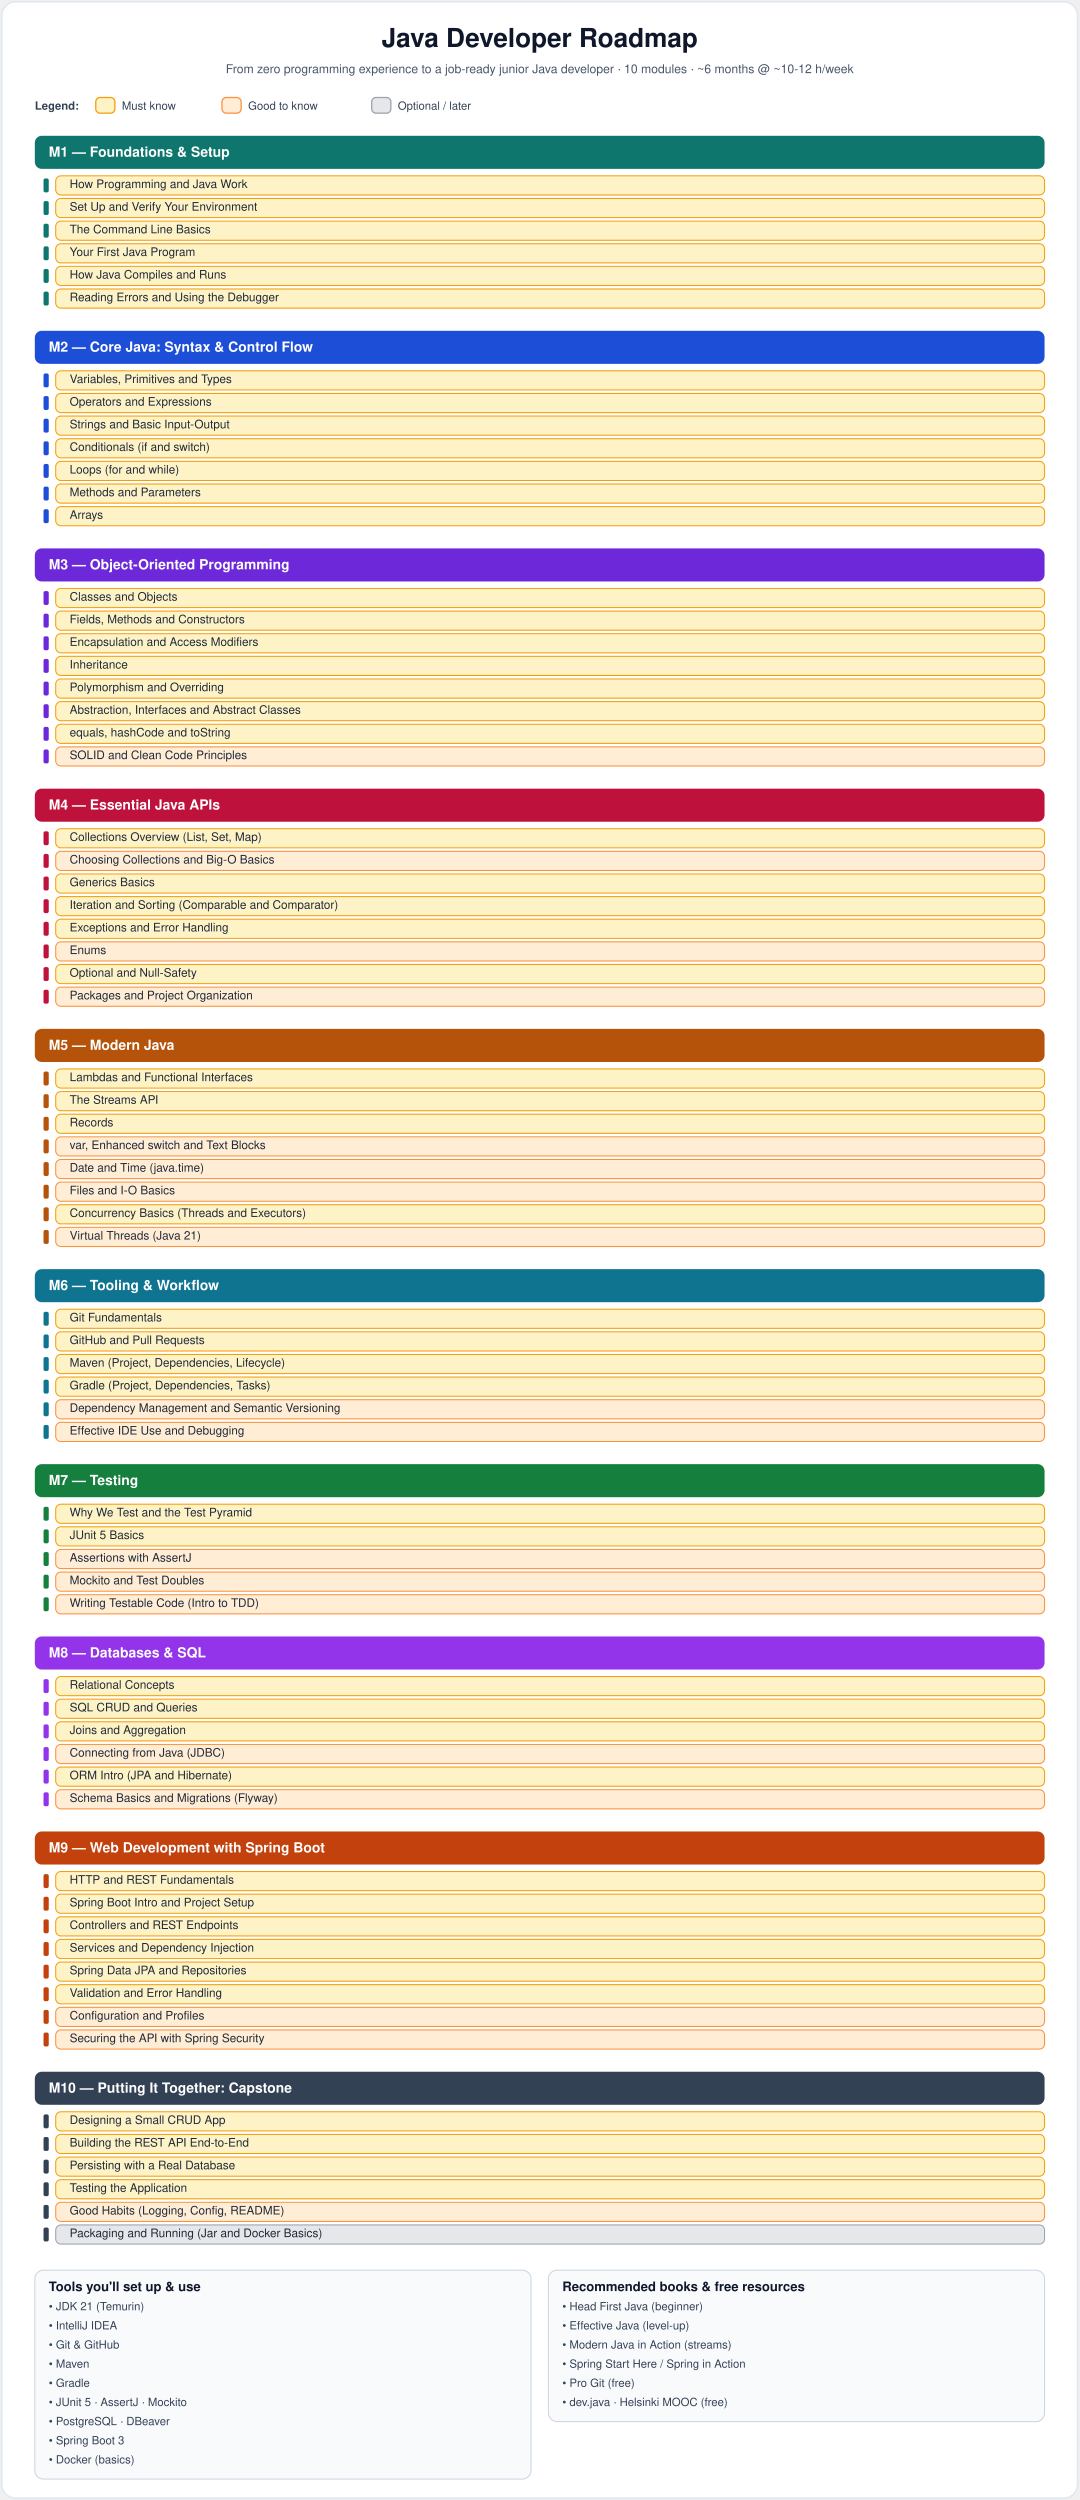
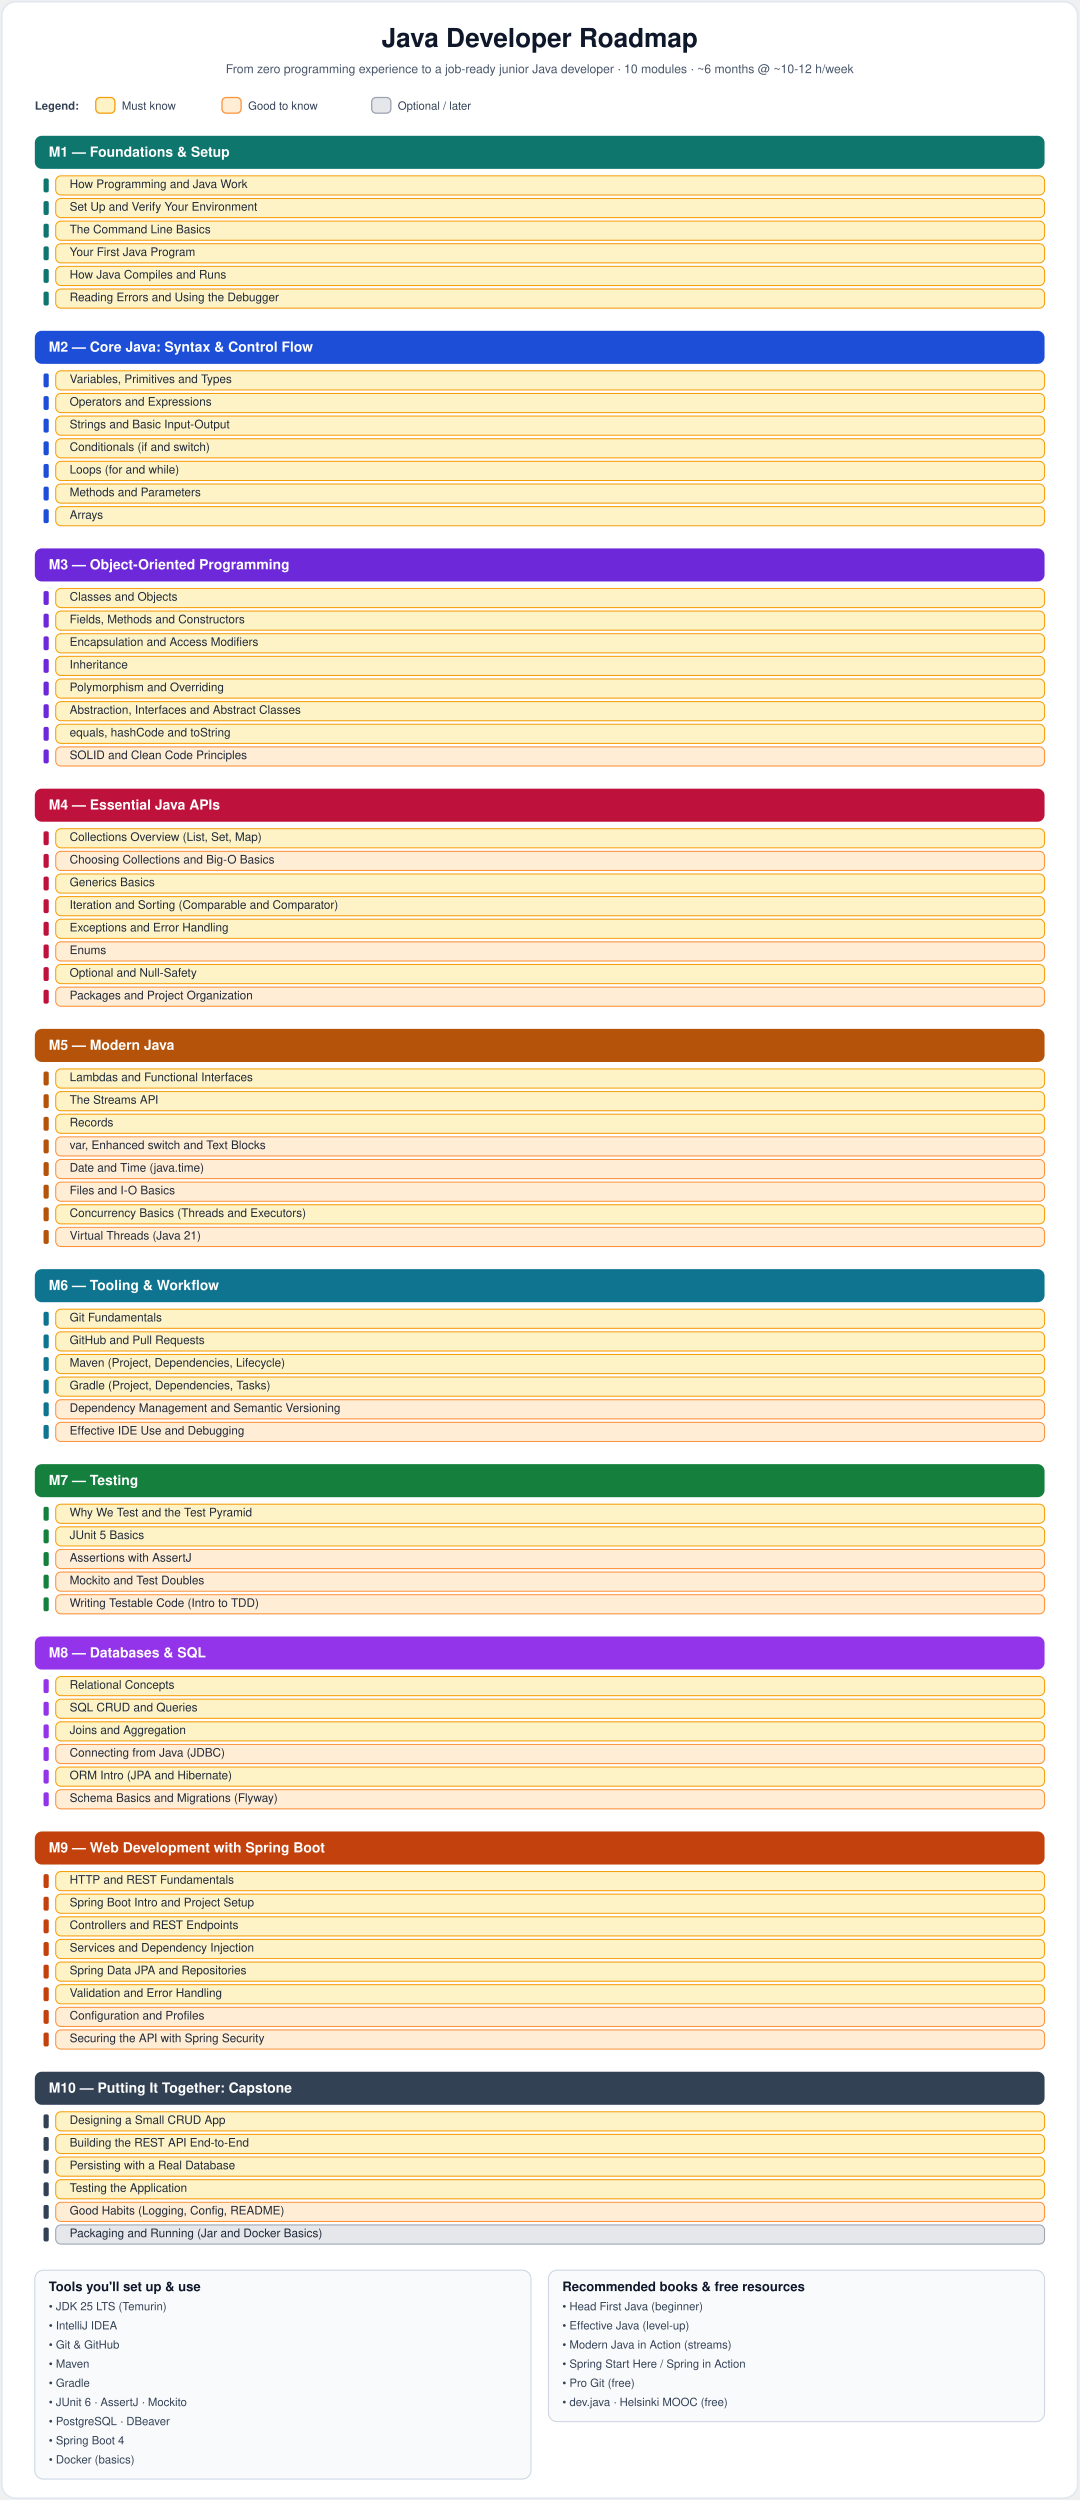
<svg xmlns="http://www.w3.org/2000/svg" viewBox="0 0 1240 2872" font-family="Segoe UI, Helvetica, Arial, sans-serif">
  <rect x="2" y="2" width="1236" height="2868" rx="16" fill="#ffffff" stroke="#e2e8f0" stroke-width="2" />
  <text x="620.0" y="54" text-anchor="middle" font-size="30" font-weight="700" fill="#0f172a" font-family="Segoe UI, Helvetica, Arial, sans-serif">Java Developer Roadmap</text>
  <text x="620.0" y="84" text-anchor="middle" font-size="14" fill="#475569" font-family="Segoe UI, Helvetica, Arial, sans-serif">From zero programming experience to a job-ready junior Java developer  ·  10 modules  ·  ~6 months @ ~10-12 h/week</text>
  <text x="40" y="126" font-size="13" font-weight="700" fill="#334155" font-family="Segoe UI, Helvetica, Arial, sans-serif">Legend:</text>
  <rect x="110" y="112" width="22" height="18" rx="5" fill="#fef3c7" stroke="#f59e0b" stroke-width="1.5" />
  <text x="140" y="126" font-size="13" fill="#334155" font-family="Segoe UI, Helvetica, Arial, sans-serif">Must know</text>
  <rect x="255" y="112" width="22" height="18" rx="5" fill="#ffedd5" stroke="#fb923c" stroke-width="1.5" />
  <text x="285" y="126" font-size="13" fill="#334155" font-family="Segoe UI, Helvetica, Arial, sans-serif">Good to know</text>
  <rect x="427" y="112" width="22" height="18" rx="5" fill="#e5e7eb" stroke="#9ca3af" stroke-width="1.5" />
  <text x="457" y="126" font-size="13" fill="#334155" font-family="Segoe UI, Helvetica, Arial, sans-serif">Optional / later</text>
  <rect x="40" y="156" width="1160" height="38" rx="8" fill="#0f766e" />
  <text x="56" y="180.0" font-size="16" font-weight="700" fill="#ffffff" font-family="Segoe UI, Helvetica, Arial, sans-serif">M1  —  Foundations &amp; Setup</text>
  <rect x="64" y="202" width="1136" height="22" rx="6" fill="#fef3c7" stroke="#f59e0b" stroke-width="1.2" />
  <text x="80" y="216.0" font-size="13.5" fill="#1f2937" font-family="Segoe UI, Helvetica, Arial, sans-serif">How Programming and Java Work</text>
  <rect x="50" y="205" width="6" height="16" rx="2" fill="#0f766e" />
  <rect x="64" y="228" width="1136" height="22" rx="6" fill="#fef3c7" stroke="#f59e0b" stroke-width="1.2" />
  <text x="80" y="242.0" font-size="13.5" fill="#1f2937" font-family="Segoe UI, Helvetica, Arial, sans-serif">Set Up and Verify Your Environment</text>
  <rect x="50" y="231" width="6" height="16" rx="2" fill="#0f766e" />
  <rect x="64" y="254" width="1136" height="22" rx="6" fill="#fef3c7" stroke="#f59e0b" stroke-width="1.2" />
  <text x="80" y="268.0" font-size="13.5" fill="#1f2937" font-family="Segoe UI, Helvetica, Arial, sans-serif">The Command Line Basics</text>
  <rect x="50" y="257" width="6" height="16" rx="2" fill="#0f766e" />
  <rect x="64" y="280" width="1136" height="22" rx="6" fill="#fef3c7" stroke="#f59e0b" stroke-width="1.2" />
  <text x="80" y="294.0" font-size="13.5" fill="#1f2937" font-family="Segoe UI, Helvetica, Arial, sans-serif">Your First Java Program</text>
  <rect x="50" y="283" width="6" height="16" rx="2" fill="#0f766e" />
  <rect x="64" y="306" width="1136" height="22" rx="6" fill="#fef3c7" stroke="#f59e0b" stroke-width="1.2" />
  <text x="80" y="320.0" font-size="13.5" fill="#1f2937" font-family="Segoe UI, Helvetica, Arial, sans-serif">How Java Compiles and Runs</text>
  <rect x="50" y="309" width="6" height="16" rx="2" fill="#0f766e" />
  <rect x="64" y="332" width="1136" height="22" rx="6" fill="#fef3c7" stroke="#f59e0b" stroke-width="1.2" />
  <text x="80" y="346.0" font-size="13.5" fill="#1f2937" font-family="Segoe UI, Helvetica, Arial, sans-serif">Reading Errors and Using the Debugger</text>
  <rect x="50" y="335" width="6" height="16" rx="2" fill="#0f766e" />
  <rect x="40" y="380" width="1160" height="38" rx="8" fill="#1d4ed8" />
  <text x="56" y="404.0" font-size="16" font-weight="700" fill="#ffffff" font-family="Segoe UI, Helvetica, Arial, sans-serif">M2  —  Core Java: Syntax &amp; Control Flow</text>
  <rect x="64" y="426" width="1136" height="22" rx="6" fill="#fef3c7" stroke="#f59e0b" stroke-width="1.2" />
  <text x="80" y="440.0" font-size="13.5" fill="#1f2937" font-family="Segoe UI, Helvetica, Arial, sans-serif">Variables, Primitives and Types</text>
  <rect x="50" y="429" width="6" height="16" rx="2" fill="#1d4ed8" />
  <rect x="64" y="452" width="1136" height="22" rx="6" fill="#fef3c7" stroke="#f59e0b" stroke-width="1.2" />
  <text x="80" y="466.0" font-size="13.5" fill="#1f2937" font-family="Segoe UI, Helvetica, Arial, sans-serif">Operators and Expressions</text>
  <rect x="50" y="455" width="6" height="16" rx="2" fill="#1d4ed8" />
  <rect x="64" y="478" width="1136" height="22" rx="6" fill="#fef3c7" stroke="#f59e0b" stroke-width="1.2" />
  <text x="80" y="492.0" font-size="13.5" fill="#1f2937" font-family="Segoe UI, Helvetica, Arial, sans-serif">Strings and Basic Input-Output</text>
  <rect x="50" y="481" width="6" height="16" rx="2" fill="#1d4ed8" />
  <rect x="64" y="504" width="1136" height="22" rx="6" fill="#fef3c7" stroke="#f59e0b" stroke-width="1.2" />
  <text x="80" y="518.0" font-size="13.5" fill="#1f2937" font-family="Segoe UI, Helvetica, Arial, sans-serif">Conditionals (if and switch)</text>
  <rect x="50" y="507" width="6" height="16" rx="2" fill="#1d4ed8" />
  <rect x="64" y="530" width="1136" height="22" rx="6" fill="#fef3c7" stroke="#f59e0b" stroke-width="1.2" />
  <text x="80" y="544.0" font-size="13.5" fill="#1f2937" font-family="Segoe UI, Helvetica, Arial, sans-serif">Loops (for and while)</text>
  <rect x="50" y="533" width="6" height="16" rx="2" fill="#1d4ed8" />
  <rect x="64" y="556" width="1136" height="22" rx="6" fill="#fef3c7" stroke="#f59e0b" stroke-width="1.2" />
  <text x="80" y="570.0" font-size="13.5" fill="#1f2937" font-family="Segoe UI, Helvetica, Arial, sans-serif">Methods and Parameters</text>
  <rect x="50" y="559" width="6" height="16" rx="2" fill="#1d4ed8" />
  <rect x="64" y="582" width="1136" height="22" rx="6" fill="#fef3c7" stroke="#f59e0b" stroke-width="1.2" />
  <text x="80" y="596.0" font-size="13.5" fill="#1f2937" font-family="Segoe UI, Helvetica, Arial, sans-serif">Arrays</text>
  <rect x="50" y="585" width="6" height="16" rx="2" fill="#1d4ed8" />
  <rect x="40" y="630" width="1160" height="38" rx="8" fill="#6d28d9" />
  <text x="56" y="654.0" font-size="16" font-weight="700" fill="#ffffff" font-family="Segoe UI, Helvetica, Arial, sans-serif">M3  —  Object-Oriented Programming</text>
  <rect x="64" y="676" width="1136" height="22" rx="6" fill="#fef3c7" stroke="#f59e0b" stroke-width="1.2" />
  <text x="80" y="690.0" font-size="13.5" fill="#1f2937" font-family="Segoe UI, Helvetica, Arial, sans-serif">Classes and Objects</text>
  <rect x="50" y="679" width="6" height="16" rx="2" fill="#6d28d9" />
  <rect x="64" y="702" width="1136" height="22" rx="6" fill="#fef3c7" stroke="#f59e0b" stroke-width="1.2" />
  <text x="80" y="716.0" font-size="13.5" fill="#1f2937" font-family="Segoe UI, Helvetica, Arial, sans-serif">Fields, Methods and Constructors</text>
  <rect x="50" y="705" width="6" height="16" rx="2" fill="#6d28d9" />
  <rect x="64" y="728" width="1136" height="22" rx="6" fill="#fef3c7" stroke="#f59e0b" stroke-width="1.2" />
  <text x="80" y="742.0" font-size="13.5" fill="#1f2937" font-family="Segoe UI, Helvetica, Arial, sans-serif">Encapsulation and Access Modifiers</text>
  <rect x="50" y="731" width="6" height="16" rx="2" fill="#6d28d9" />
  <rect x="64" y="754" width="1136" height="22" rx="6" fill="#fef3c7" stroke="#f59e0b" stroke-width="1.2" />
  <text x="80" y="768.0" font-size="13.5" fill="#1f2937" font-family="Segoe UI, Helvetica, Arial, sans-serif">Inheritance</text>
  <rect x="50" y="757" width="6" height="16" rx="2" fill="#6d28d9" />
  <rect x="64" y="780" width="1136" height="22" rx="6" fill="#fef3c7" stroke="#f59e0b" stroke-width="1.2" />
  <text x="80" y="794.0" font-size="13.5" fill="#1f2937" font-family="Segoe UI, Helvetica, Arial, sans-serif">Polymorphism and Overriding</text>
  <rect x="50" y="783" width="6" height="16" rx="2" fill="#6d28d9" />
  <rect x="64" y="806" width="1136" height="22" rx="6" fill="#fef3c7" stroke="#f59e0b" stroke-width="1.2" />
  <text x="80" y="820.0" font-size="13.5" fill="#1f2937" font-family="Segoe UI, Helvetica, Arial, sans-serif">Abstraction, Interfaces and Abstract Classes</text>
  <rect x="50" y="809" width="6" height="16" rx="2" fill="#6d28d9" />
  <rect x="64" y="832" width="1136" height="22" rx="6" fill="#fef3c7" stroke="#f59e0b" stroke-width="1.2" />
  <text x="80" y="846.0" font-size="13.5" fill="#1f2937" font-family="Segoe UI, Helvetica, Arial, sans-serif">equals, hashCode and toString</text>
  <rect x="50" y="835" width="6" height="16" rx="2" fill="#6d28d9" />
  <rect x="64" y="858" width="1136" height="22" rx="6" fill="#ffedd5" stroke="#fb923c" stroke-width="1.2" />
  <text x="80" y="872.0" font-size="13.5" fill="#1f2937" font-family="Segoe UI, Helvetica, Arial, sans-serif">SOLID and Clean Code Principles</text>
  <rect x="50" y="861" width="6" height="16" rx="2" fill="#6d28d9" />
  <rect x="40" y="906" width="1160" height="38" rx="8" fill="#be123c" />
  <text x="56" y="930.0" font-size="16" font-weight="700" fill="#ffffff" font-family="Segoe UI, Helvetica, Arial, sans-serif">M4  —  Essential Java APIs</text>
  <rect x="64" y="952" width="1136" height="22" rx="6" fill="#fef3c7" stroke="#f59e0b" stroke-width="1.2" />
  <text x="80" y="966.0" font-size="13.5" fill="#1f2937" font-family="Segoe UI, Helvetica, Arial, sans-serif">Collections Overview (List, Set, Map)</text>
  <rect x="50" y="955" width="6" height="16" rx="2" fill="#be123c" />
  <rect x="64" y="978" width="1136" height="22" rx="6" fill="#ffedd5" stroke="#fb923c" stroke-width="1.2" />
  <text x="80" y="992.0" font-size="13.5" fill="#1f2937" font-family="Segoe UI, Helvetica, Arial, sans-serif">Choosing Collections and Big-O Basics</text>
  <rect x="50" y="981" width="6" height="16" rx="2" fill="#be123c" />
  <rect x="64" y="1004" width="1136" height="22" rx="6" fill="#fef3c7" stroke="#f59e0b" stroke-width="1.2" />
  <text x="80" y="1018.0" font-size="13.5" fill="#1f2937" font-family="Segoe UI, Helvetica, Arial, sans-serif">Generics Basics</text>
  <rect x="50" y="1007" width="6" height="16" rx="2" fill="#be123c" />
  <rect x="64" y="1030" width="1136" height="22" rx="6" fill="#fef3c7" stroke="#f59e0b" stroke-width="1.2" />
  <text x="80" y="1044.0" font-size="13.5" fill="#1f2937" font-family="Segoe UI, Helvetica, Arial, sans-serif">Iteration and Sorting (Comparable and Comparator)</text>
  <rect x="50" y="1033" width="6" height="16" rx="2" fill="#be123c" />
  <rect x="64" y="1056" width="1136" height="22" rx="6" fill="#fef3c7" stroke="#f59e0b" stroke-width="1.2" />
  <text x="80" y="1070.0" font-size="13.5" fill="#1f2937" font-family="Segoe UI, Helvetica, Arial, sans-serif">Exceptions and Error Handling</text>
  <rect x="50" y="1059" width="6" height="16" rx="2" fill="#be123c" />
  <rect x="64" y="1082" width="1136" height="22" rx="6" fill="#ffedd5" stroke="#fb923c" stroke-width="1.2" />
  <text x="80" y="1096.0" font-size="13.5" fill="#1f2937" font-family="Segoe UI, Helvetica, Arial, sans-serif">Enums</text>
  <rect x="50" y="1085" width="6" height="16" rx="2" fill="#be123c" />
  <rect x="64" y="1108" width="1136" height="22" rx="6" fill="#fef3c7" stroke="#f59e0b" stroke-width="1.2" />
  <text x="80" y="1122.0" font-size="13.5" fill="#1f2937" font-family="Segoe UI, Helvetica, Arial, sans-serif">Optional and Null-Safety</text>
  <rect x="50" y="1111" width="6" height="16" rx="2" fill="#be123c" />
  <rect x="64" y="1134" width="1136" height="22" rx="6" fill="#ffedd5" stroke="#fb923c" stroke-width="1.2" />
  <text x="80" y="1148.0" font-size="13.5" fill="#1f2937" font-family="Segoe UI, Helvetica, Arial, sans-serif">Packages and Project Organization</text>
  <rect x="50" y="1137" width="6" height="16" rx="2" fill="#be123c" />
  <rect x="40" y="1182" width="1160" height="38" rx="8" fill="#b45309" />
  <text x="56" y="1206.0" font-size="16" font-weight="700" fill="#ffffff" font-family="Segoe UI, Helvetica, Arial, sans-serif">M5  —  Modern Java</text>
  <rect x="64" y="1228" width="1136" height="22" rx="6" fill="#fef3c7" stroke="#f59e0b" stroke-width="1.2" />
  <text x="80" y="1242.0" font-size="13.5" fill="#1f2937" font-family="Segoe UI, Helvetica, Arial, sans-serif">Lambdas and Functional Interfaces</text>
  <rect x="50" y="1231" width="6" height="16" rx="2" fill="#b45309" />
  <rect x="64" y="1254" width="1136" height="22" rx="6" fill="#fef3c7" stroke="#f59e0b" stroke-width="1.2" />
  <text x="80" y="1268.0" font-size="13.5" fill="#1f2937" font-family="Segoe UI, Helvetica, Arial, sans-serif">The Streams API</text>
  <rect x="50" y="1257" width="6" height="16" rx="2" fill="#b45309" />
  <rect x="64" y="1280" width="1136" height="22" rx="6" fill="#fef3c7" stroke="#f59e0b" stroke-width="1.2" />
  <text x="80" y="1294.0" font-size="13.5" fill="#1f2937" font-family="Segoe UI, Helvetica, Arial, sans-serif">Records</text>
  <rect x="50" y="1283" width="6" height="16" rx="2" fill="#b45309" />
  <rect x="64" y="1306" width="1136" height="22" rx="6" fill="#ffedd5" stroke="#fb923c" stroke-width="1.2" />
  <text x="80" y="1320.0" font-size="13.5" fill="#1f2937" font-family="Segoe UI, Helvetica, Arial, sans-serif">var, Enhanced switch and Text Blocks</text>
  <rect x="50" y="1309" width="6" height="16" rx="2" fill="#b45309" />
  <rect x="64" y="1332" width="1136" height="22" rx="6" fill="#ffedd5" stroke="#fb923c" stroke-width="1.2" />
  <text x="80" y="1346.0" font-size="13.5" fill="#1f2937" font-family="Segoe UI, Helvetica, Arial, sans-serif">Date and Time (java.time)</text>
  <rect x="50" y="1335" width="6" height="16" rx="2" fill="#b45309" />
  <rect x="64" y="1358" width="1136" height="22" rx="6" fill="#ffedd5" stroke="#fb923c" stroke-width="1.2" />
  <text x="80" y="1372.0" font-size="13.5" fill="#1f2937" font-family="Segoe UI, Helvetica, Arial, sans-serif">Files and I-O Basics</text>
  <rect x="50" y="1361" width="6" height="16" rx="2" fill="#b45309" />
  <rect x="64" y="1384" width="1136" height="22" rx="6" fill="#fef3c7" stroke="#f59e0b" stroke-width="1.2" />
  <text x="80" y="1398.0" font-size="13.5" fill="#1f2937" font-family="Segoe UI, Helvetica, Arial, sans-serif">Concurrency Basics (Threads and Executors)</text>
  <rect x="50" y="1387" width="6" height="16" rx="2" fill="#b45309" />
  <rect x="64" y="1410" width="1136" height="22" rx="6" fill="#ffedd5" stroke="#fb923c" stroke-width="1.2" />
  <text x="80" y="1424.0" font-size="13.5" fill="#1f2937" font-family="Segoe UI, Helvetica, Arial, sans-serif">Virtual Threads (Java 21)</text>
  <rect x="50" y="1413" width="6" height="16" rx="2" fill="#b45309" />
  <rect x="40" y="1458" width="1160" height="38" rx="8" fill="#0e7490" />
  <text x="56" y="1482.0" font-size="16" font-weight="700" fill="#ffffff" font-family="Segoe UI, Helvetica, Arial, sans-serif">M6  —  Tooling &amp; Workflow</text>
  <rect x="64" y="1504" width="1136" height="22" rx="6" fill="#fef3c7" stroke="#f59e0b" stroke-width="1.2" />
  <text x="80" y="1518.0" font-size="13.5" fill="#1f2937" font-family="Segoe UI, Helvetica, Arial, sans-serif">Git Fundamentals</text>
  <rect x="50" y="1507" width="6" height="16" rx="2" fill="#0e7490" />
  <rect x="64" y="1530" width="1136" height="22" rx="6" fill="#fef3c7" stroke="#f59e0b" stroke-width="1.2" />
  <text x="80" y="1544.0" font-size="13.5" fill="#1f2937" font-family="Segoe UI, Helvetica, Arial, sans-serif">GitHub and Pull Requests</text>
  <rect x="50" y="1533" width="6" height="16" rx="2" fill="#0e7490" />
  <rect x="64" y="1556" width="1136" height="22" rx="6" fill="#fef3c7" stroke="#f59e0b" stroke-width="1.2" />
  <text x="80" y="1570.0" font-size="13.5" fill="#1f2937" font-family="Segoe UI, Helvetica, Arial, sans-serif">Maven (Project, Dependencies, Lifecycle)</text>
  <rect x="50" y="1559" width="6" height="16" rx="2" fill="#0e7490" />
  <rect x="64" y="1582" width="1136" height="22" rx="6" fill="#fef3c7" stroke="#f59e0b" stroke-width="1.2" />
  <text x="80" y="1596.0" font-size="13.5" fill="#1f2937" font-family="Segoe UI, Helvetica, Arial, sans-serif">Gradle (Project, Dependencies, Tasks)</text>
  <rect x="50" y="1585" width="6" height="16" rx="2" fill="#0e7490" />
  <rect x="64" y="1608" width="1136" height="22" rx="6" fill="#ffedd5" stroke="#fb923c" stroke-width="1.2" />
  <text x="80" y="1622.0" font-size="13.5" fill="#1f2937" font-family="Segoe UI, Helvetica, Arial, sans-serif">Dependency Management and Semantic Versioning</text>
  <rect x="50" y="1611" width="6" height="16" rx="2" fill="#0e7490" />
  <rect x="64" y="1634" width="1136" height="22" rx="6" fill="#ffedd5" stroke="#fb923c" stroke-width="1.2" />
  <text x="80" y="1648.0" font-size="13.5" fill="#1f2937" font-family="Segoe UI, Helvetica, Arial, sans-serif">Effective IDE Use and Debugging</text>
  <rect x="50" y="1637" width="6" height="16" rx="2" fill="#0e7490" />
  <rect x="40" y="1682" width="1160" height="38" rx="8" fill="#15803d" />
  <text x="56" y="1706.0" font-size="16" font-weight="700" fill="#ffffff" font-family="Segoe UI, Helvetica, Arial, sans-serif">M7  —  Testing</text>
  <rect x="64" y="1728" width="1136" height="22" rx="6" fill="#fef3c7" stroke="#f59e0b" stroke-width="1.2" />
  <text x="80" y="1742.0" font-size="13.5" fill="#1f2937" font-family="Segoe UI, Helvetica, Arial, sans-serif">Why We Test and the Test Pyramid</text>
  <rect x="50" y="1731" width="6" height="16" rx="2" fill="#15803d" />
  <rect x="64" y="1754" width="1136" height="22" rx="6" fill="#fef3c7" stroke="#f59e0b" stroke-width="1.2" />
  <text x="80" y="1768.0" font-size="13.5" fill="#1f2937" font-family="Segoe UI, Helvetica, Arial, sans-serif">JUnit 5 Basics</text>
  <rect x="50" y="1757" width="6" height="16" rx="2" fill="#15803d" />
  <rect x="64" y="1780" width="1136" height="22" rx="6" fill="#ffedd5" stroke="#fb923c" stroke-width="1.2" />
  <text x="80" y="1794.0" font-size="13.5" fill="#1f2937" font-family="Segoe UI, Helvetica, Arial, sans-serif">Assertions with AssertJ</text>
  <rect x="50" y="1783" width="6" height="16" rx="2" fill="#15803d" />
  <rect x="64" y="1806" width="1136" height="22" rx="6" fill="#ffedd5" stroke="#fb923c" stroke-width="1.2" />
  <text x="80" y="1820.0" font-size="13.5" fill="#1f2937" font-family="Segoe UI, Helvetica, Arial, sans-serif">Mockito and Test Doubles</text>
  <rect x="50" y="1809" width="6" height="16" rx="2" fill="#15803d" />
  <rect x="64" y="1832" width="1136" height="22" rx="6" fill="#ffedd5" stroke="#fb923c" stroke-width="1.2" />
  <text x="80" y="1846.0" font-size="13.5" fill="#1f2937" font-family="Segoe UI, Helvetica, Arial, sans-serif">Writing Testable Code (Intro to TDD)</text>
  <rect x="50" y="1835" width="6" height="16" rx="2" fill="#15803d" />
  <rect x="40" y="1880" width="1160" height="38" rx="8" fill="#9333ea" />
  <text x="56" y="1904.0" font-size="16" font-weight="700" fill="#ffffff" font-family="Segoe UI, Helvetica, Arial, sans-serif">M8  —  Databases &amp; SQL</text>
  <rect x="64" y="1926" width="1136" height="22" rx="6" fill="#fef3c7" stroke="#f59e0b" stroke-width="1.2" />
  <text x="80" y="1940.0" font-size="13.5" fill="#1f2937" font-family="Segoe UI, Helvetica, Arial, sans-serif">Relational Concepts</text>
  <rect x="50" y="1929" width="6" height="16" rx="2" fill="#9333ea" />
  <rect x="64" y="1952" width="1136" height="22" rx="6" fill="#fef3c7" stroke="#f59e0b" stroke-width="1.2" />
  <text x="80" y="1966.0" font-size="13.5" fill="#1f2937" font-family="Segoe UI, Helvetica, Arial, sans-serif">SQL CRUD and Queries</text>
  <rect x="50" y="1955" width="6" height="16" rx="2" fill="#9333ea" />
  <rect x="64" y="1978" width="1136" height="22" rx="6" fill="#fef3c7" stroke="#f59e0b" stroke-width="1.2" />
  <text x="80" y="1992.0" font-size="13.5" fill="#1f2937" font-family="Segoe UI, Helvetica, Arial, sans-serif">Joins and Aggregation</text>
  <rect x="50" y="1981" width="6" height="16" rx="2" fill="#9333ea" />
  <rect x="64" y="2004" width="1136" height="22" rx="6" fill="#ffedd5" stroke="#fb923c" stroke-width="1.2" />
  <text x="80" y="2018.0" font-size="13.5" fill="#1f2937" font-family="Segoe UI, Helvetica, Arial, sans-serif">Connecting from Java (JDBC)</text>
  <rect x="50" y="2007" width="6" height="16" rx="2" fill="#9333ea" />
  <rect x="64" y="2030" width="1136" height="22" rx="6" fill="#fef3c7" stroke="#f59e0b" stroke-width="1.2" />
  <text x="80" y="2044.0" font-size="13.5" fill="#1f2937" font-family="Segoe UI, Helvetica, Arial, sans-serif">ORM Intro (JPA and Hibernate)</text>
  <rect x="50" y="2033" width="6" height="16" rx="2" fill="#9333ea" />
  <rect x="64" y="2056" width="1136" height="22" rx="6" fill="#ffedd5" stroke="#fb923c" stroke-width="1.2" />
  <text x="80" y="2070.0" font-size="13.5" fill="#1f2937" font-family="Segoe UI, Helvetica, Arial, sans-serif">Schema Basics and Migrations (Flyway)</text>
  <rect x="50" y="2059" width="6" height="16" rx="2" fill="#9333ea" />
  <rect x="40" y="2104" width="1160" height="38" rx="8" fill="#c2410c" />
  <text x="56" y="2128.0" font-size="16" font-weight="700" fill="#ffffff" font-family="Segoe UI, Helvetica, Arial, sans-serif">M9  —  Web Development with Spring Boot</text>
  <rect x="64" y="2150" width="1136" height="22" rx="6" fill="#fef3c7" stroke="#f59e0b" stroke-width="1.2" />
  <text x="80" y="2164.0" font-size="13.5" fill="#1f2937" font-family="Segoe UI, Helvetica, Arial, sans-serif">HTTP and REST Fundamentals</text>
  <rect x="50" y="2153" width="6" height="16" rx="2" fill="#c2410c" />
  <rect x="64" y="2176" width="1136" height="22" rx="6" fill="#fef3c7" stroke="#f59e0b" stroke-width="1.2" />
  <text x="80" y="2190.0" font-size="13.5" fill="#1f2937" font-family="Segoe UI, Helvetica, Arial, sans-serif">Spring Boot Intro and Project Setup</text>
  <rect x="50" y="2179" width="6" height="16" rx="2" fill="#c2410c" />
  <rect x="64" y="2202" width="1136" height="22" rx="6" fill="#fef3c7" stroke="#f59e0b" stroke-width="1.2" />
  <text x="80" y="2216.0" font-size="13.5" fill="#1f2937" font-family="Segoe UI, Helvetica, Arial, sans-serif">Controllers and REST Endpoints</text>
  <rect x="50" y="2205" width="6" height="16" rx="2" fill="#c2410c" />
  <rect x="64" y="2228" width="1136" height="22" rx="6" fill="#fef3c7" stroke="#f59e0b" stroke-width="1.2" />
  <text x="80" y="2242.0" font-size="13.5" fill="#1f2937" font-family="Segoe UI, Helvetica, Arial, sans-serif">Services and Dependency Injection</text>
  <rect x="50" y="2231" width="6" height="16" rx="2" fill="#c2410c" />
  <rect x="64" y="2254" width="1136" height="22" rx="6" fill="#fef3c7" stroke="#f59e0b" stroke-width="1.2" />
  <text x="80" y="2268.0" font-size="13.5" fill="#1f2937" font-family="Segoe UI, Helvetica, Arial, sans-serif">Spring Data JPA and Repositories</text>
  <rect x="50" y="2257" width="6" height="16" rx="2" fill="#c2410c" />
  <rect x="64" y="2280" width="1136" height="22" rx="6" fill="#fef3c7" stroke="#f59e0b" stroke-width="1.2" />
  <text x="80" y="2294.0" font-size="13.5" fill="#1f2937" font-family="Segoe UI, Helvetica, Arial, sans-serif">Validation and Error Handling</text>
  <rect x="50" y="2283" width="6" height="16" rx="2" fill="#c2410c" />
  <rect x="64" y="2306" width="1136" height="22" rx="6" fill="#ffedd5" stroke="#fb923c" stroke-width="1.2" />
  <text x="80" y="2320.0" font-size="13.5" fill="#1f2937" font-family="Segoe UI, Helvetica, Arial, sans-serif">Configuration and Profiles</text>
  <rect x="50" y="2309" width="6" height="16" rx="2" fill="#c2410c" />
  <rect x="64" y="2332" width="1136" height="22" rx="6" fill="#ffedd5" stroke="#fb923c" stroke-width="1.2" />
  <text x="80" y="2346.0" font-size="13.5" fill="#1f2937" font-family="Segoe UI, Helvetica, Arial, sans-serif">Securing the API with Spring Security</text>
  <rect x="50" y="2335" width="6" height="16" rx="2" fill="#c2410c" />
  <rect x="40" y="2380" width="1160" height="38" rx="8" fill="#334155" />
  <text x="56" y="2404.0" font-size="16" font-weight="700" fill="#ffffff" font-family="Segoe UI, Helvetica, Arial, sans-serif">M10  —  Putting It Together: Capstone</text>
  <rect x="64" y="2426" width="1136" height="22" rx="6" fill="#fef3c7" stroke="#f59e0b" stroke-width="1.2" />
  <text x="80" y="2440.0" font-size="13.5" fill="#1f2937" font-family="Segoe UI, Helvetica, Arial, sans-serif">Designing a Small CRUD App</text>
  <rect x="50" y="2429" width="6" height="16" rx="2" fill="#334155" />
  <rect x="64" y="2452" width="1136" height="22" rx="6" fill="#fef3c7" stroke="#f59e0b" stroke-width="1.2" />
  <text x="80" y="2466.0" font-size="13.5" fill="#1f2937" font-family="Segoe UI, Helvetica, Arial, sans-serif">Building the REST API End-to-End</text>
  <rect x="50" y="2455" width="6" height="16" rx="2" fill="#334155" />
  <rect x="64" y="2478" width="1136" height="22" rx="6" fill="#fef3c7" stroke="#f59e0b" stroke-width="1.2" />
  <text x="80" y="2492.0" font-size="13.5" fill="#1f2937" font-family="Segoe UI, Helvetica, Arial, sans-serif">Persisting with a Real Database</text>
  <rect x="50" y="2481" width="6" height="16" rx="2" fill="#334155" />
  <rect x="64" y="2504" width="1136" height="22" rx="6" fill="#fef3c7" stroke="#f59e0b" stroke-width="1.2" />
  <text x="80" y="2518.0" font-size="13.5" fill="#1f2937" font-family="Segoe UI, Helvetica, Arial, sans-serif">Testing the Application</text>
  <rect x="50" y="2507" width="6" height="16" rx="2" fill="#334155" />
  <rect x="64" y="2530" width="1136" height="22" rx="6" fill="#ffedd5" stroke="#fb923c" stroke-width="1.2" />
  <text x="80" y="2544.0" font-size="13.5" fill="#1f2937" font-family="Segoe UI, Helvetica, Arial, sans-serif">Good Habits (Logging, Config, README)</text>
  <rect x="50" y="2533" width="6" height="16" rx="2" fill="#334155" />
  <rect x="64" y="2556" width="1136" height="22" rx="6" fill="#e5e7eb" stroke="#9ca3af" stroke-width="1.2" />
  <text x="80" y="2570.0" font-size="13.5" fill="#1f2937" font-family="Segoe UI, Helvetica, Arial, sans-serif">Packaging and Running (Jar and Docker Basics)</text>
  <rect x="50" y="2559" width="6" height="16" rx="2" fill="#334155" />
  <rect x="40" y="2608" width="570" height="240" rx="10" fill="#f8fafc" stroke="#cbd5e1" stroke-width="1.2" />
  <text x="56" y="2632" font-size="15" font-weight="700" fill="#0f172a" font-family="Segoe UI, Helvetica, Arial, sans-serif">Tools you'll set up &amp; use</text>
-   <text x="56" y="2654" font-size="13" fill="#334155" font-family="Segoe UI, Helvetica, Arial, sans-serif">•  JDK 21 (Temurin)</text>
+   <text x="56" y="2654" font-size="13" fill="#334155" font-family="Segoe UI, Helvetica, Arial, sans-serif">•  JDK 25 LTS (Temurin)</text>
  <text x="56" y="2676" font-size="13" fill="#334155" font-family="Segoe UI, Helvetica, Arial, sans-serif">•  IntelliJ IDEA</text>
  <text x="56" y="2698" font-size="13" fill="#334155" font-family="Segoe UI, Helvetica, Arial, sans-serif">•  Git &amp; GitHub</text>
  <text x="56" y="2720" font-size="13" fill="#334155" font-family="Segoe UI, Helvetica, Arial, sans-serif">•  Maven</text>
  <text x="56" y="2742" font-size="13" fill="#334155" font-family="Segoe UI, Helvetica, Arial, sans-serif">•  Gradle</text>
-   <text x="56" y="2764" font-size="13" fill="#334155" font-family="Segoe UI, Helvetica, Arial, sans-serif">•  JUnit 5 · AssertJ · Mockito</text>
+   <text x="56" y="2764" font-size="13" fill="#334155" font-family="Segoe UI, Helvetica, Arial, sans-serif">•  JUnit 6 · AssertJ · Mockito</text>
  <text x="56" y="2786" font-size="13" fill="#334155" font-family="Segoe UI, Helvetica, Arial, sans-serif">•  PostgreSQL · DBeaver</text>
-   <text x="56" y="2808" font-size="13" fill="#334155" font-family="Segoe UI, Helvetica, Arial, sans-serif">•  Spring Boot 3</text>
+   <text x="56" y="2808" font-size="13" fill="#334155" font-family="Segoe UI, Helvetica, Arial, sans-serif">•  Spring Boot 4</text>
  <text x="56" y="2830" font-size="13" fill="#334155" font-family="Segoe UI, Helvetica, Arial, sans-serif">•  Docker (basics)</text>
  <rect x="630" y="2608" width="570" height="174" rx="10" fill="#f8fafc" stroke="#cbd5e1" stroke-width="1.2" />
  <text x="646" y="2632" font-size="15" font-weight="700" fill="#0f172a" font-family="Segoe UI, Helvetica, Arial, sans-serif">Recommended books &amp; free resources</text>
  <text x="646" y="2654" font-size="13" fill="#334155" font-family="Segoe UI, Helvetica, Arial, sans-serif">•  Head First Java (beginner)</text>
  <text x="646" y="2676" font-size="13" fill="#334155" font-family="Segoe UI, Helvetica, Arial, sans-serif">•  Effective Java (level-up)</text>
  <text x="646" y="2698" font-size="13" fill="#334155" font-family="Segoe UI, Helvetica, Arial, sans-serif">•  Modern Java in Action (streams)</text>
  <text x="646" y="2720" font-size="13" fill="#334155" font-family="Segoe UI, Helvetica, Arial, sans-serif">•  Spring Start Here / Spring in Action</text>
  <text x="646" y="2742" font-size="13" fill="#334155" font-family="Segoe UI, Helvetica, Arial, sans-serif">•  Pro Git (free)</text>
  <text x="646" y="2764" font-size="13" fill="#334155" font-family="Segoe UI, Helvetica, Arial, sans-serif">•  dev.java · Helsinki MOOC (free)</text>
</svg>
